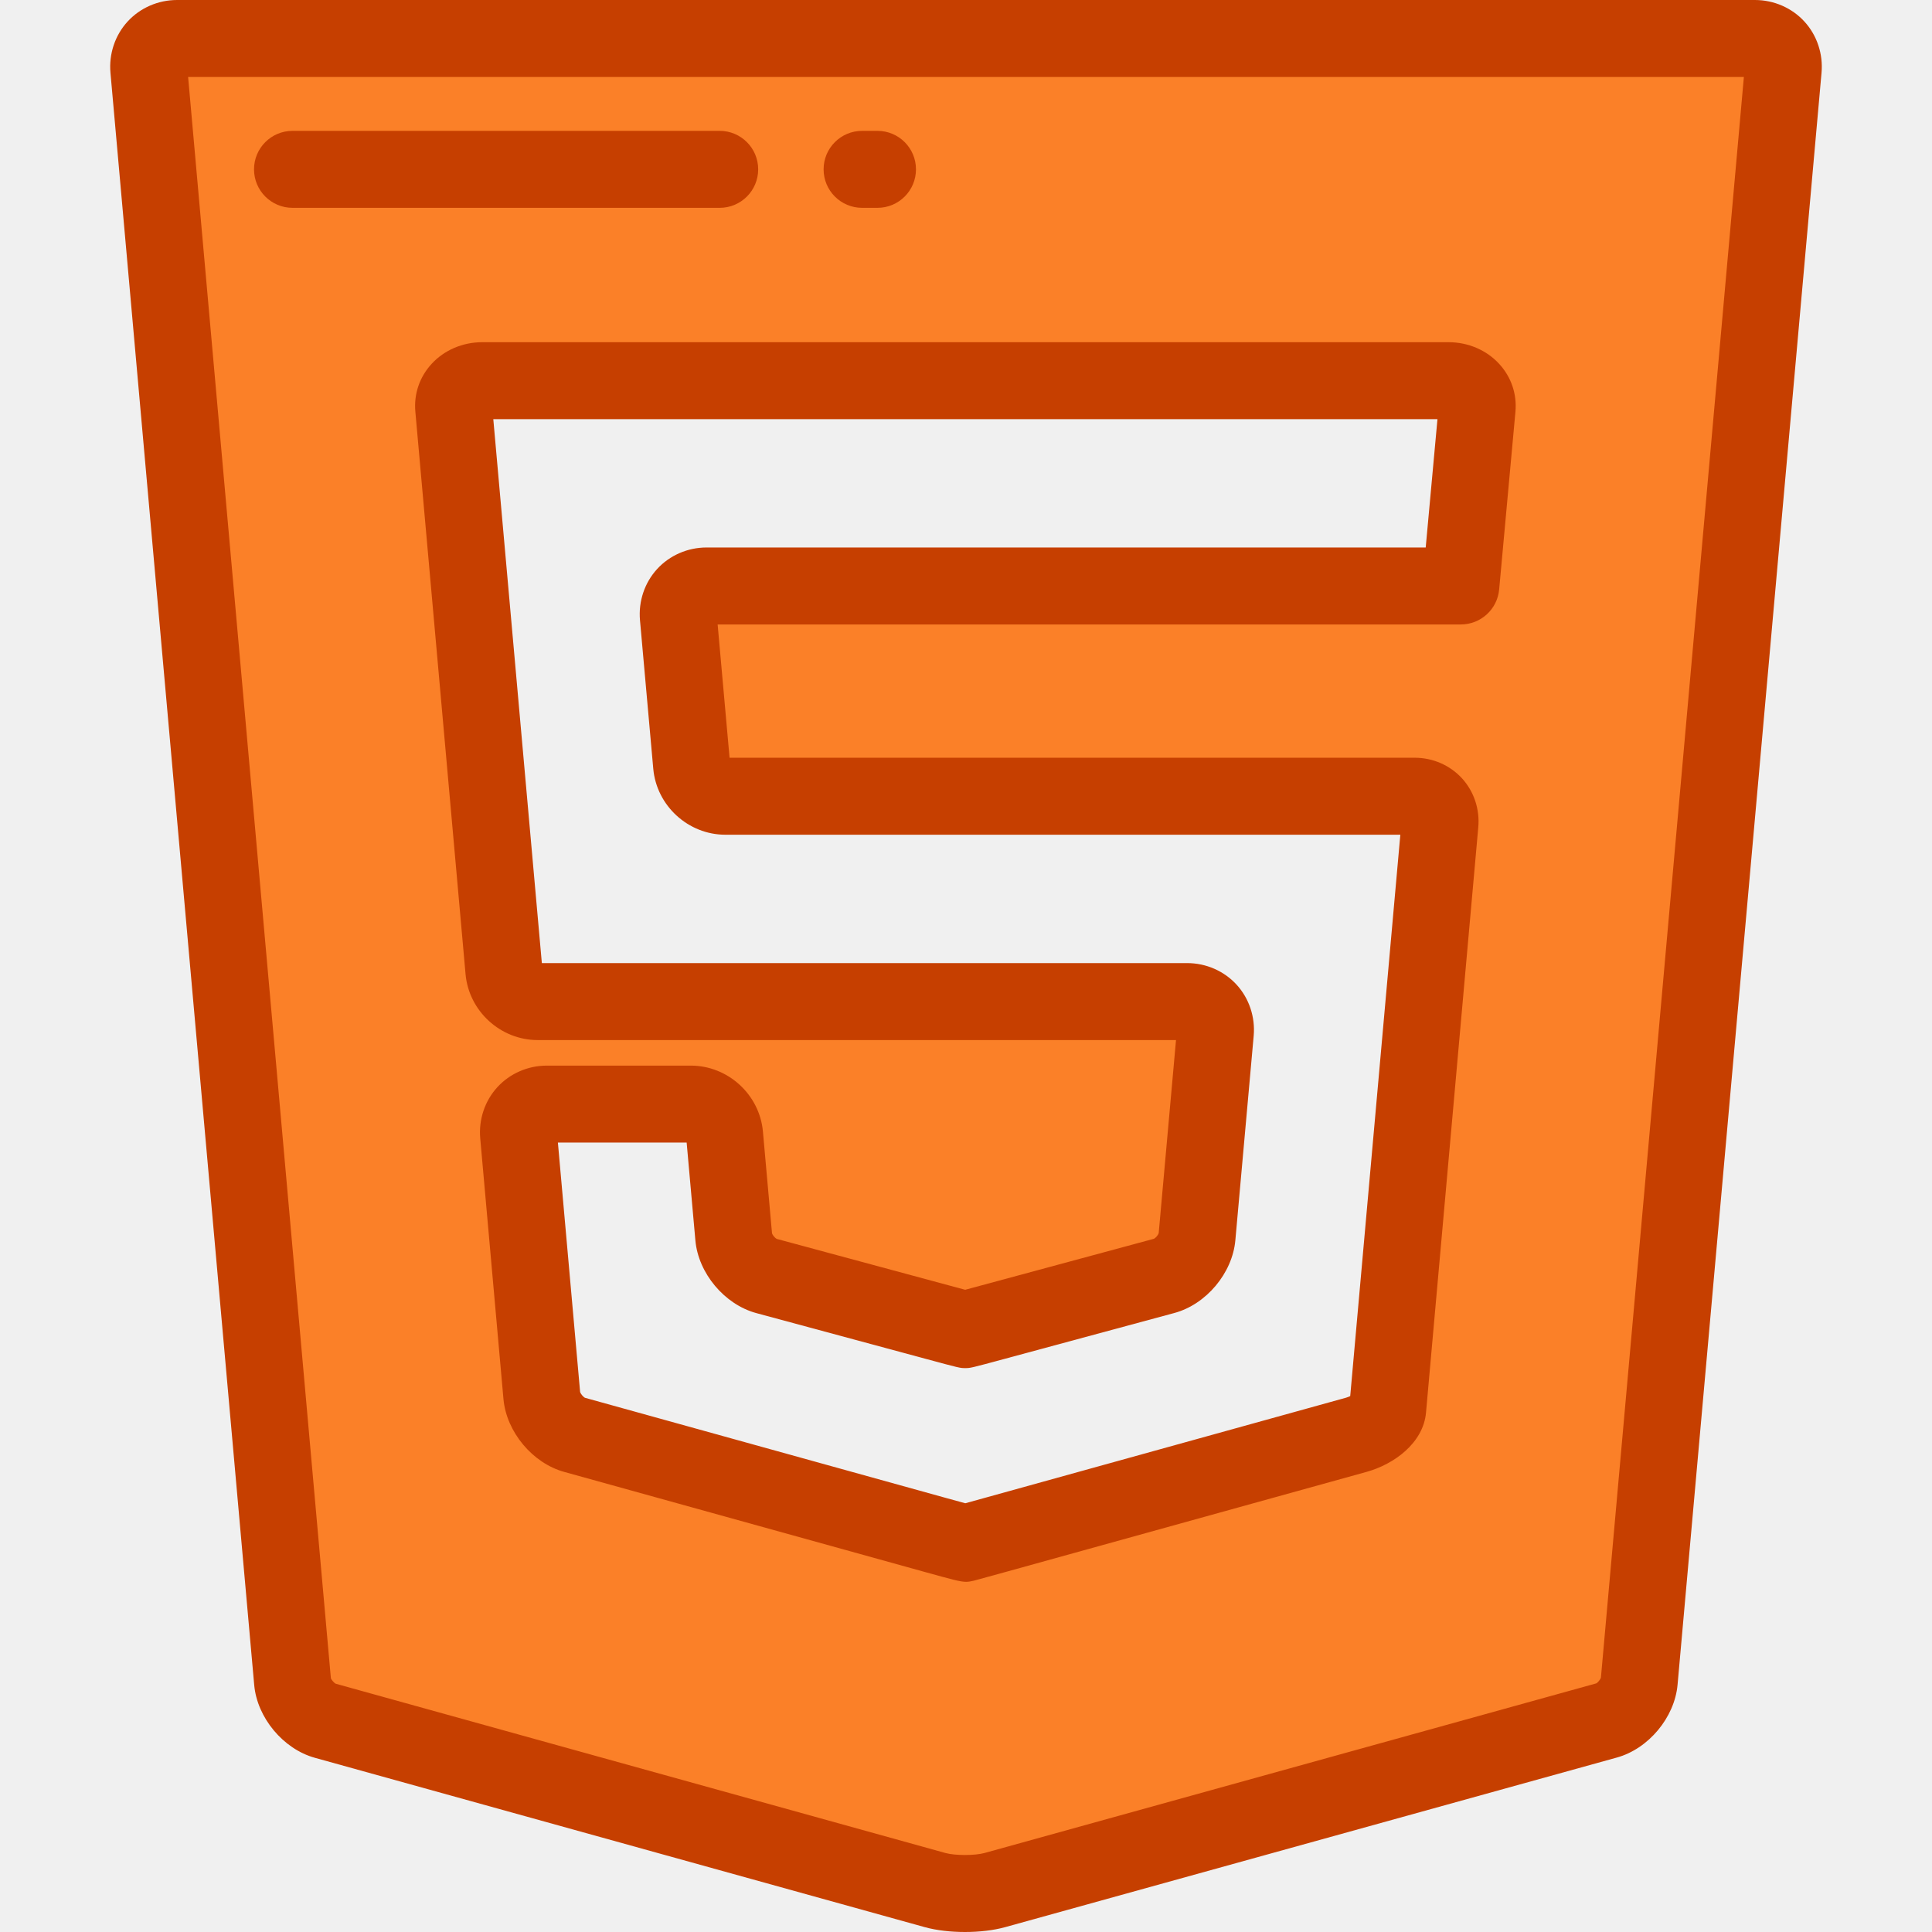
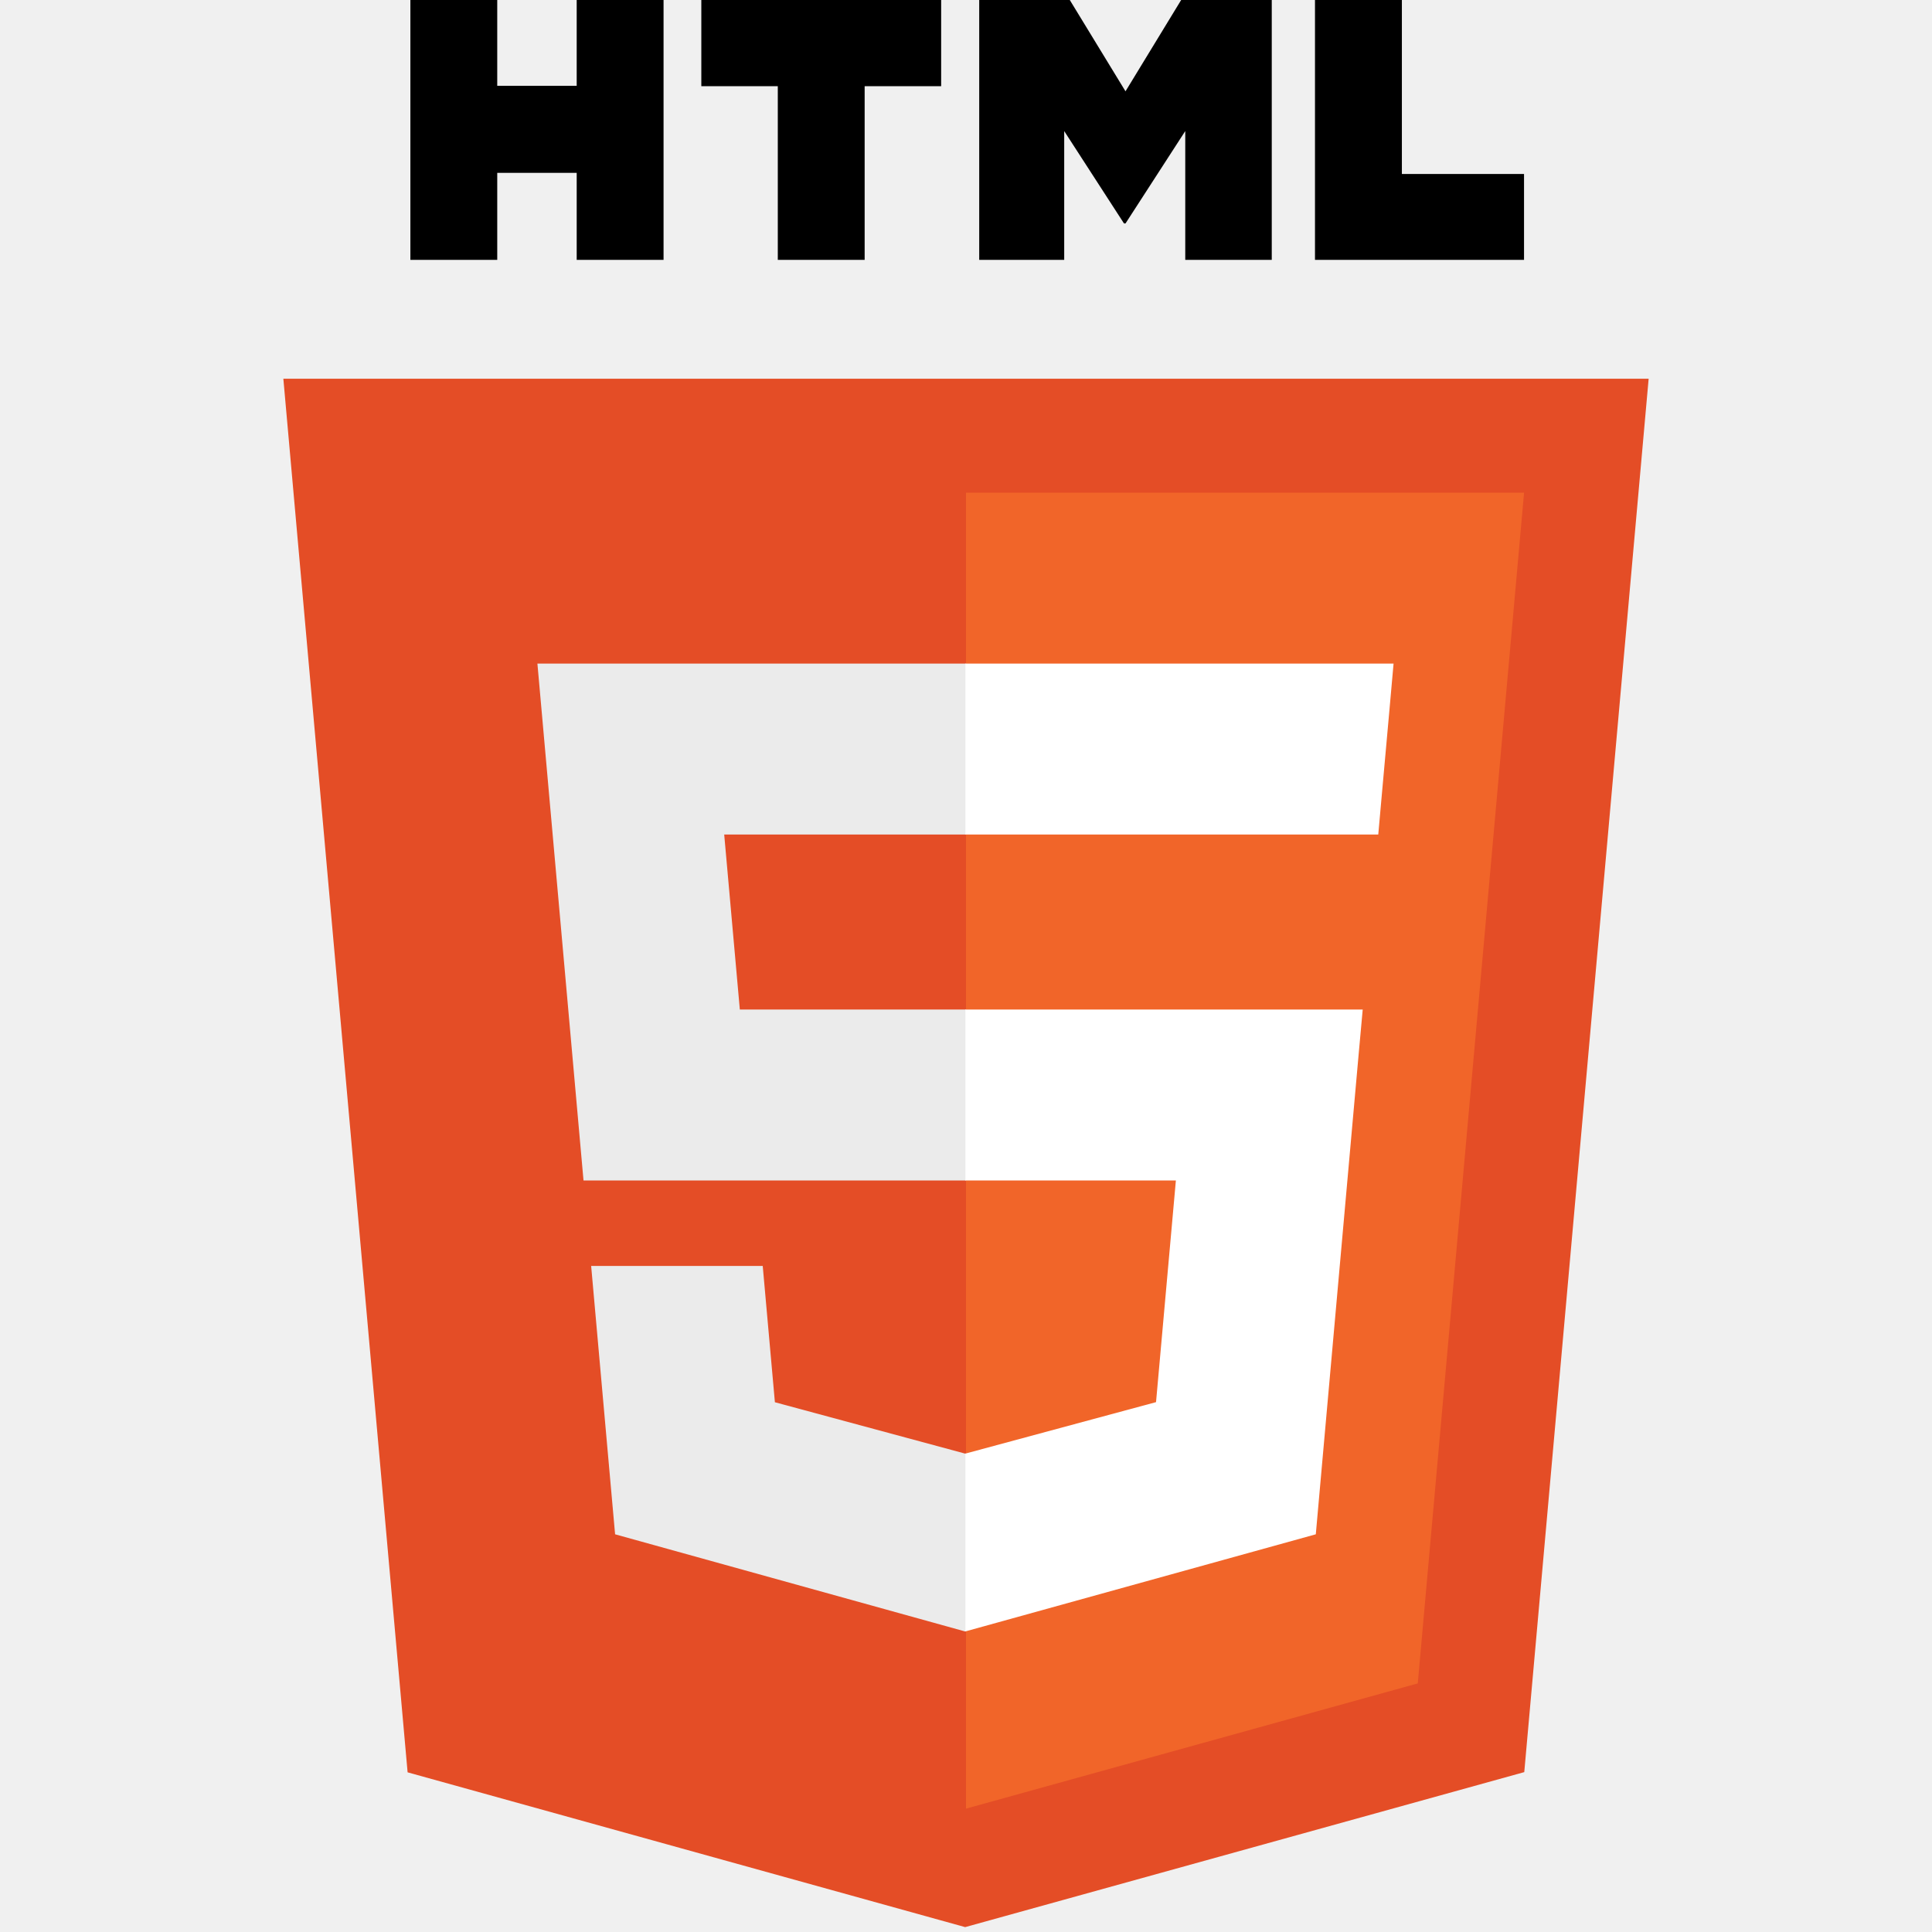
- <svg xmlns="http://www.w3.org/2000/svg" version="1.1" id="Layer_1" x="0px" y="0px" viewBox="0 0 512 512" style="enable-background:new 0 0 512 512;" xml:space="preserve">
-   <path style="fill:#FB8028;" d="M46.917,10.199c-4.518,0-7.885,3.682-7.484,8.182l38.091,427.247c0.401,4.5,4.29,9.171,8.646,10.381  l161.636,44.879c4.354,1.21,11.478,1.21,15.833,0.003l162.127-44.953c4.354-1.208,8.248-5.879,8.649-10.377l38.153-427.179  c0.404-4.5-2.966-8.182-7.484-8.182L46.917,10.199L46.917,10.199z M183.083,292.6c4.518,0,8.542,3.682,8.946,8.182l2.413,27.042  c0.401,4.5,4.296,9.144,8.66,10.322l44.723,12.078c4.36,1.178,7.945,2.143,7.965,2.143c0.019,0,3.603-0.966,7.965-2.144  l44.803-12.107c4.36-1.178,8.259-5.825,8.663-10.322l4.858-54.178c0.404-4.5-2.962-8.182-7.48-8.182H142.478  c-4.518,0-8.542-3.684-8.943-8.182l-13.305-149.064c-0.357-4.013,3.046-7.298,7.565-7.298h256.091c4.516,0,7.921,3.284,7.563,7.299  l-4.313,47.103h-199.89c-4.518,0-7.885,3.682-7.484,8.182l3.521,39.357c0.401,4.499,4.427,8.182,8.946,8.182h182.716  c4.024,0,7.02,3.284,6.656,7.298l-13.85,155.14c-0.225,2.525-3.969,5.58-8.323,6.787l-95.51,26.483  c-4.354,1.206-7.972,2.205-8.039,2.219c-0.067,0.015-3.684-0.963-8.039-2.17l-95.612-26.531c-4.354-1.208-8.244-5.879-8.646-10.379  l-6.154-69.078c-0.401-4.5,2.969-8.182,7.487-8.182L183.083,292.6L183.083,292.6z" />
-   <g>
-     <path style="fill:#C63F00;" d="M255.727,512c-3.784,0-7.567-0.428-10.65-1.285l-161.635-44.88   c-8.393-2.331-15.304-10.629-16.076-19.305L29.274,19.286c-0.444-4.991,1.209-9.936,4.533-13.57C37.131,2.084,41.909,0,46.917,0   h418.166c5.011,0,9.793,2.086,13.117,5.723c3.324,3.636,4.973,8.583,4.525,13.572l-38.153,427.173   c-0.774,8.673-7.687,16.97-16.082,19.298l-162.127,44.953C263.28,511.573,259.502,512,255.727,512z M49.852,20.398l37.831,424.324   c0.104,0.395,0.846,1.286,1.31,1.49l161.541,44.848c2.569,0.715,7.807,0.714,10.383,0.001l162.124-44.952   c0.36-0.169,1.081-1.028,1.221-1.527l37.884-424.184H49.852z M256.031,419.198c-1.541,0-3.752-0.614-10.918-2.602L149.5,390.065   c-8.391-2.326-15.304-10.623-16.077-19.3l-6.155-69.078c-0.445-4.988,1.208-9.933,4.531-13.568   c3.325-3.634,8.104-5.719,13.114-5.719h38.168c9.835,0,18.226,7.674,19.103,17.471l2.408,26.972   c0.135,0.467,0.802,1.261,1.238,1.475l44.651,12.057c2.036,0.55,3.901,1.053,5.303,1.43c1.403-0.377,3.27-0.881,5.308-1.432   l44.73-12.088c0.439-0.215,1.109-1.013,1.244-1.482l4.589-51.175H142.479c-9.838,0-18.228-7.676-19.102-17.475l-13.305-149.063   c-0.415-4.675,1.109-9.162,4.29-12.641c3.351-3.662,8.248-5.762,13.433-5.762h256.091c0.001,0,0.003,0,0.004,0   c5.181,0,10.075,2.101,13.426,5.762c3.183,3.478,4.707,7.968,4.292,12.64l-4.316,47.13c-0.48,5.249-4.883,9.269-10.156,9.269   H190.182l3.161,35.323h181.603c4.775,0,9.331,1.991,12.502,5.461c3.172,3.474,4.743,8.197,4.311,12.958l-13.851,155.126   c-0.715,8.029-8.427,13.675-15.754,15.708l-95.512,26.484c-8.159,2.26-8.246,2.278-8.566,2.351   C257.274,419.075,256.719,419.198,256.031,419.198z M155.022,370.429l95.545,26.511c2.186,0.606,3.959,1.091,5.243,1.439   c1.424-0.393,3.321-0.917,5.384-1.489l95.509-26.483c0.418-0.115,0.799-0.273,1.119-0.432l13.28-148.765H192.229   c-9.84,0-18.233-7.677-19.105-17.477l-3.52-39.353c-0.446-4.992,1.207-9.937,4.53-13.572c3.324-3.634,8.102-5.718,13.111-5.718   h190.582l3.115-34.005H130.73l12.865,144.145H314.6c5.01,0,9.79,2.086,13.113,5.721s4.973,8.583,4.525,13.573l-4.859,54.176   c-0.78,8.701-7.729,16.98-16.163,19.258l-44.801,12.106c-9.246,2.498-9.246,2.498-10.625,2.498c-1.382,0-1.382,0-10.623-2.495   l-44.723-12.077c-8.437-2.279-15.384-10.56-16.159-19.265l-2.315-25.929h-34.121l5.887,66.084   C153.871,369.371,154.567,370.207,155.022,370.429z" />
-     <path style="fill:#C63F00;" d="M190.727,55.077H77.517c-5.632,0-10.199-4.567-10.199-10.199s4.567-10.199,10.199-10.199h113.21   c5.632,0,10.199,4.567,10.199,10.199S196.36,55.077,190.727,55.077z" />
-     <path style="fill:#C63F00;" d="M232.543,55.077h-4.08c-5.632,0-10.199-4.567-10.199-10.199s4.567-10.199,10.199-10.199h4.08   c5.632,0,10.199,4.567,10.199,10.199S238.176,55.077,232.543,55.077z" />
-   </g>
-   <g>
- </g>
-   <g>
- </g>
-   <g>
- </g>
-   <g>
- </g>
-   <g>
- </g>
-   <g>
- </g>
-   <g>
- </g>
-   <g>
- </g>
-   <g>
- </g>
-   <g>
- </g>
-   <g>
- </g>
-   <g>
- </g>
-   <g>
- </g>
-   <g>
- </g>
-   <g>
- </g>
+ <svg xmlns="http://www.w3.org/2000/svg" width="361px" height="361px" viewBox="-52.5 0 361 361" preserveAspectRatio="xMinYMin meet">
+   <path d="M255.555 70.766l-23.241 260.36-104.47 28.962-104.182-28.922L.445 70.766h255.11z" fill="#E44D26" />
+   <path d="M128 337.95l84.417-23.403 19.86-222.49H128V337.95z" fill="#F16529" />
+   <path d="M82.82 155.932H128v-31.937H47.917l.764 8.568 7.85 88.01H128v-31.937H85.739l-2.919-32.704zM90.018 236.542h-32.06l4.474 50.146 65.421 18.16.147-.04V271.58l-.14.037-35.568-9.604-2.274-25.471z" fill="#EBEBEB" />
+   <path d="M24.18 0h16.23v16.035h14.847V0h16.231v48.558h-16.23v-16.26H40.411v16.26h-16.23V0zM92.83 16.103H78.544V0h44.814v16.103h-14.295v32.455h-16.23V16.103h-.001zM130.47 0h16.923l10.41 17.062L168.203 0h16.93v48.558h-16.164V24.49l-11.166 17.265h-.28L146.35 24.49v24.068h-15.88V0zM193.21 0h16.235v32.508h22.824v16.05h-39.06V0z" />
+   <path d="M127.89 220.573h39.327l-3.708 41.42-35.62 9.614v33.226l65.473-18.145.48-5.396 7.506-84.08.779-8.576H127.89v31.937zM127.89 155.854v.078h77.143l.64-7.178 1.456-16.191.763-8.568H127.89v31.86z" fill="#FFF" />
</svg>
